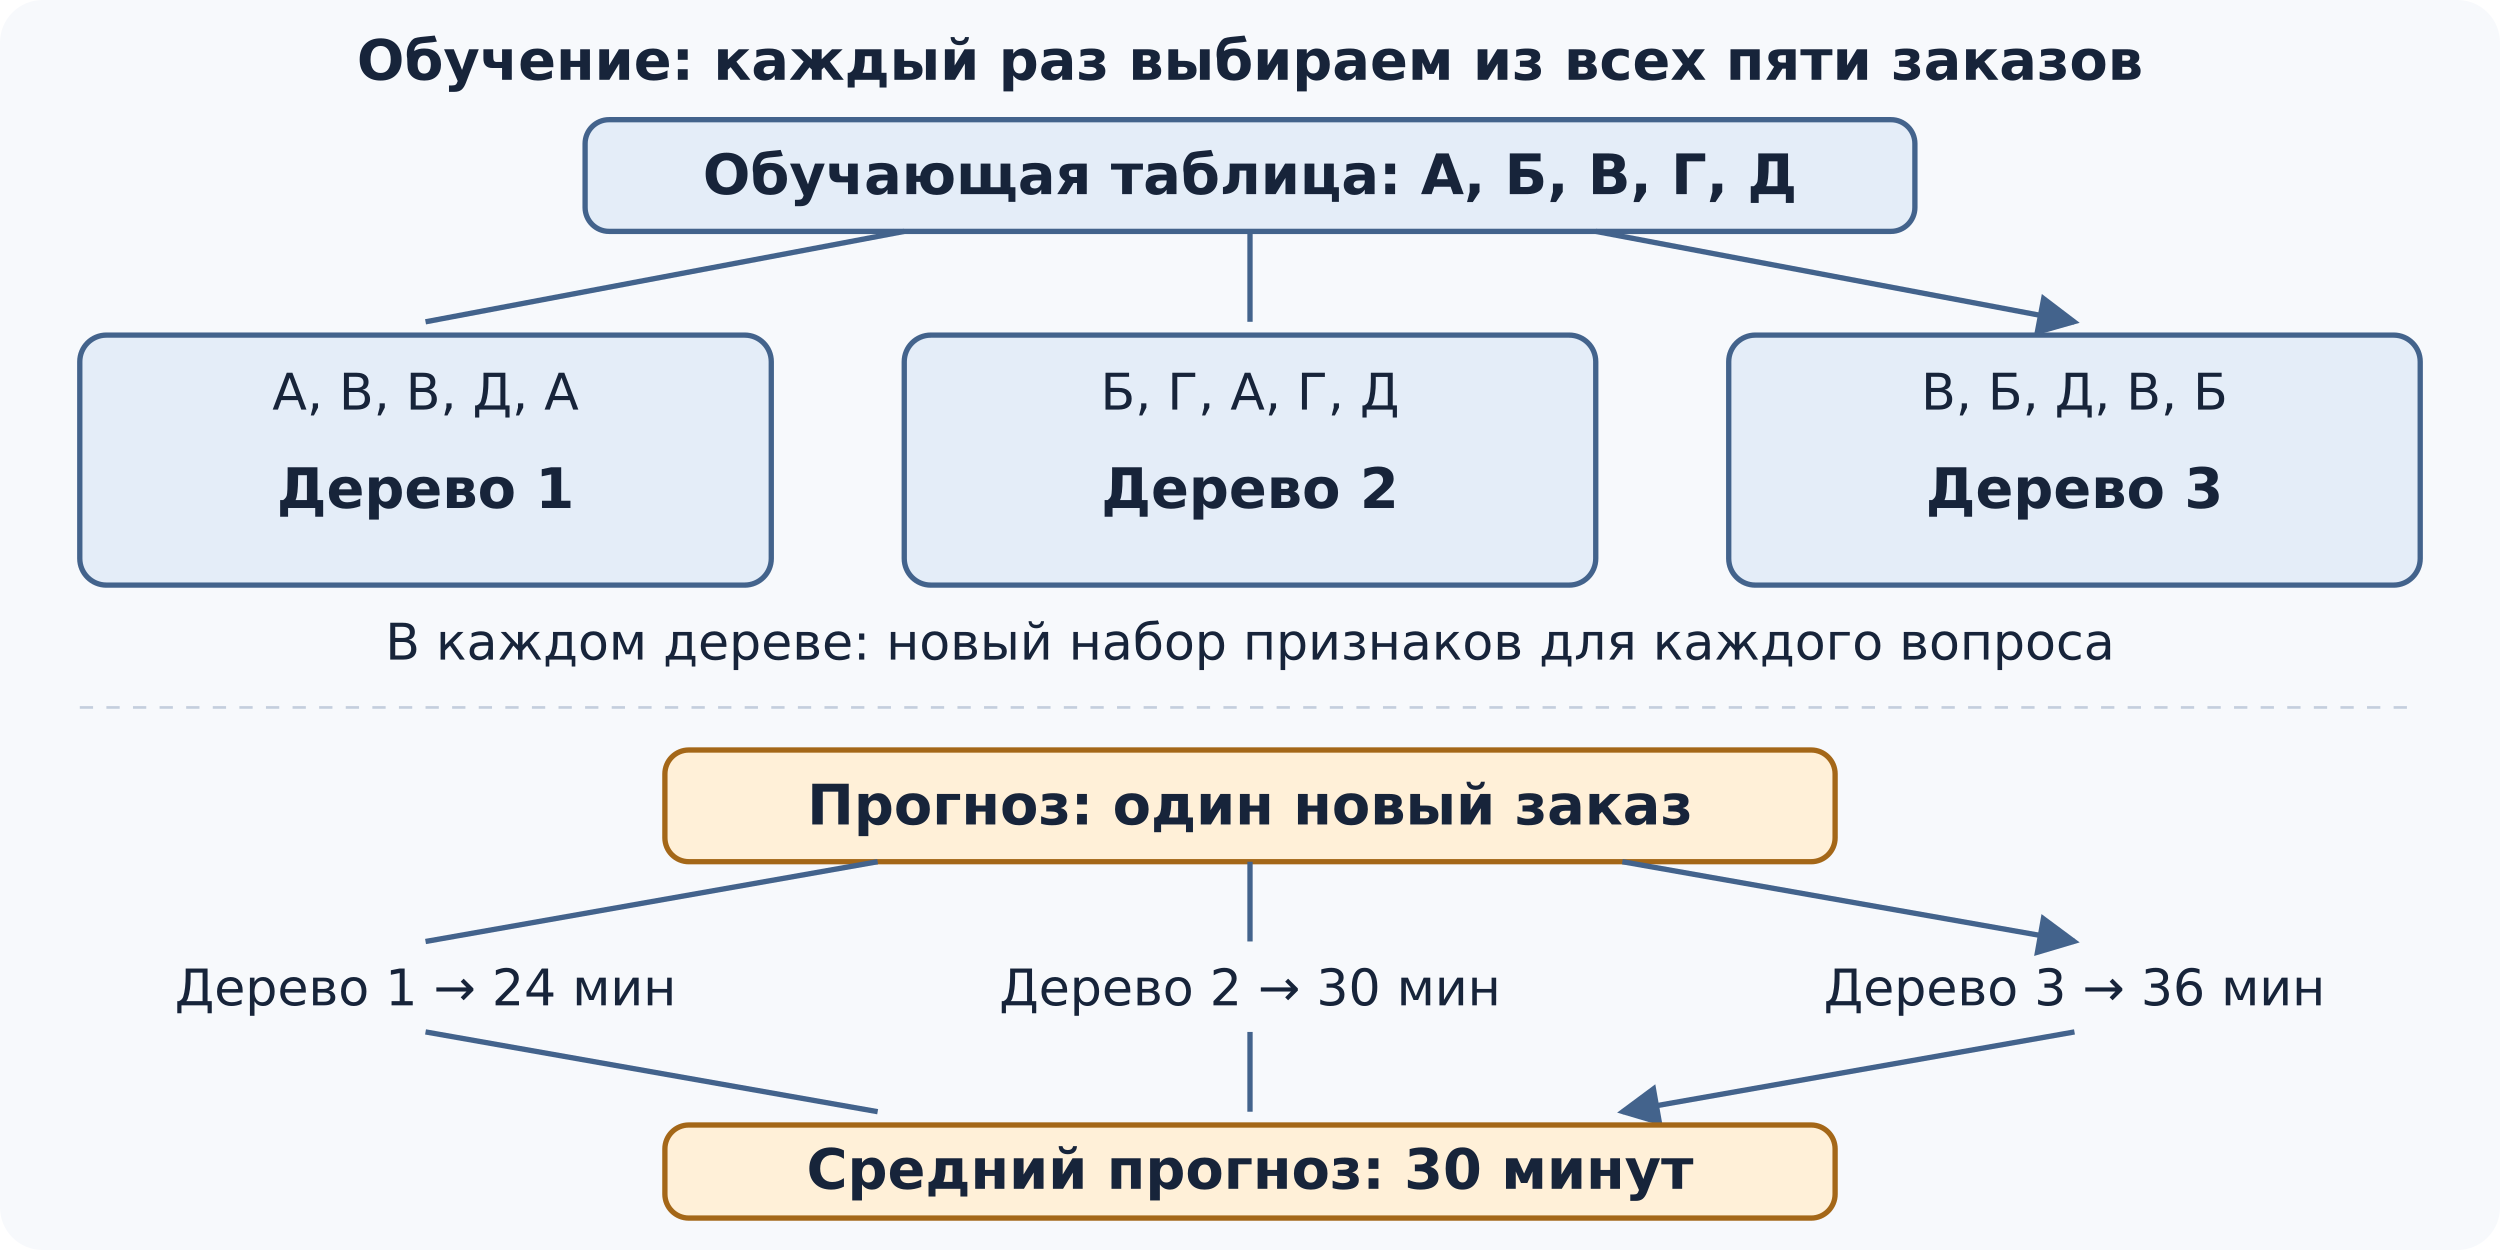
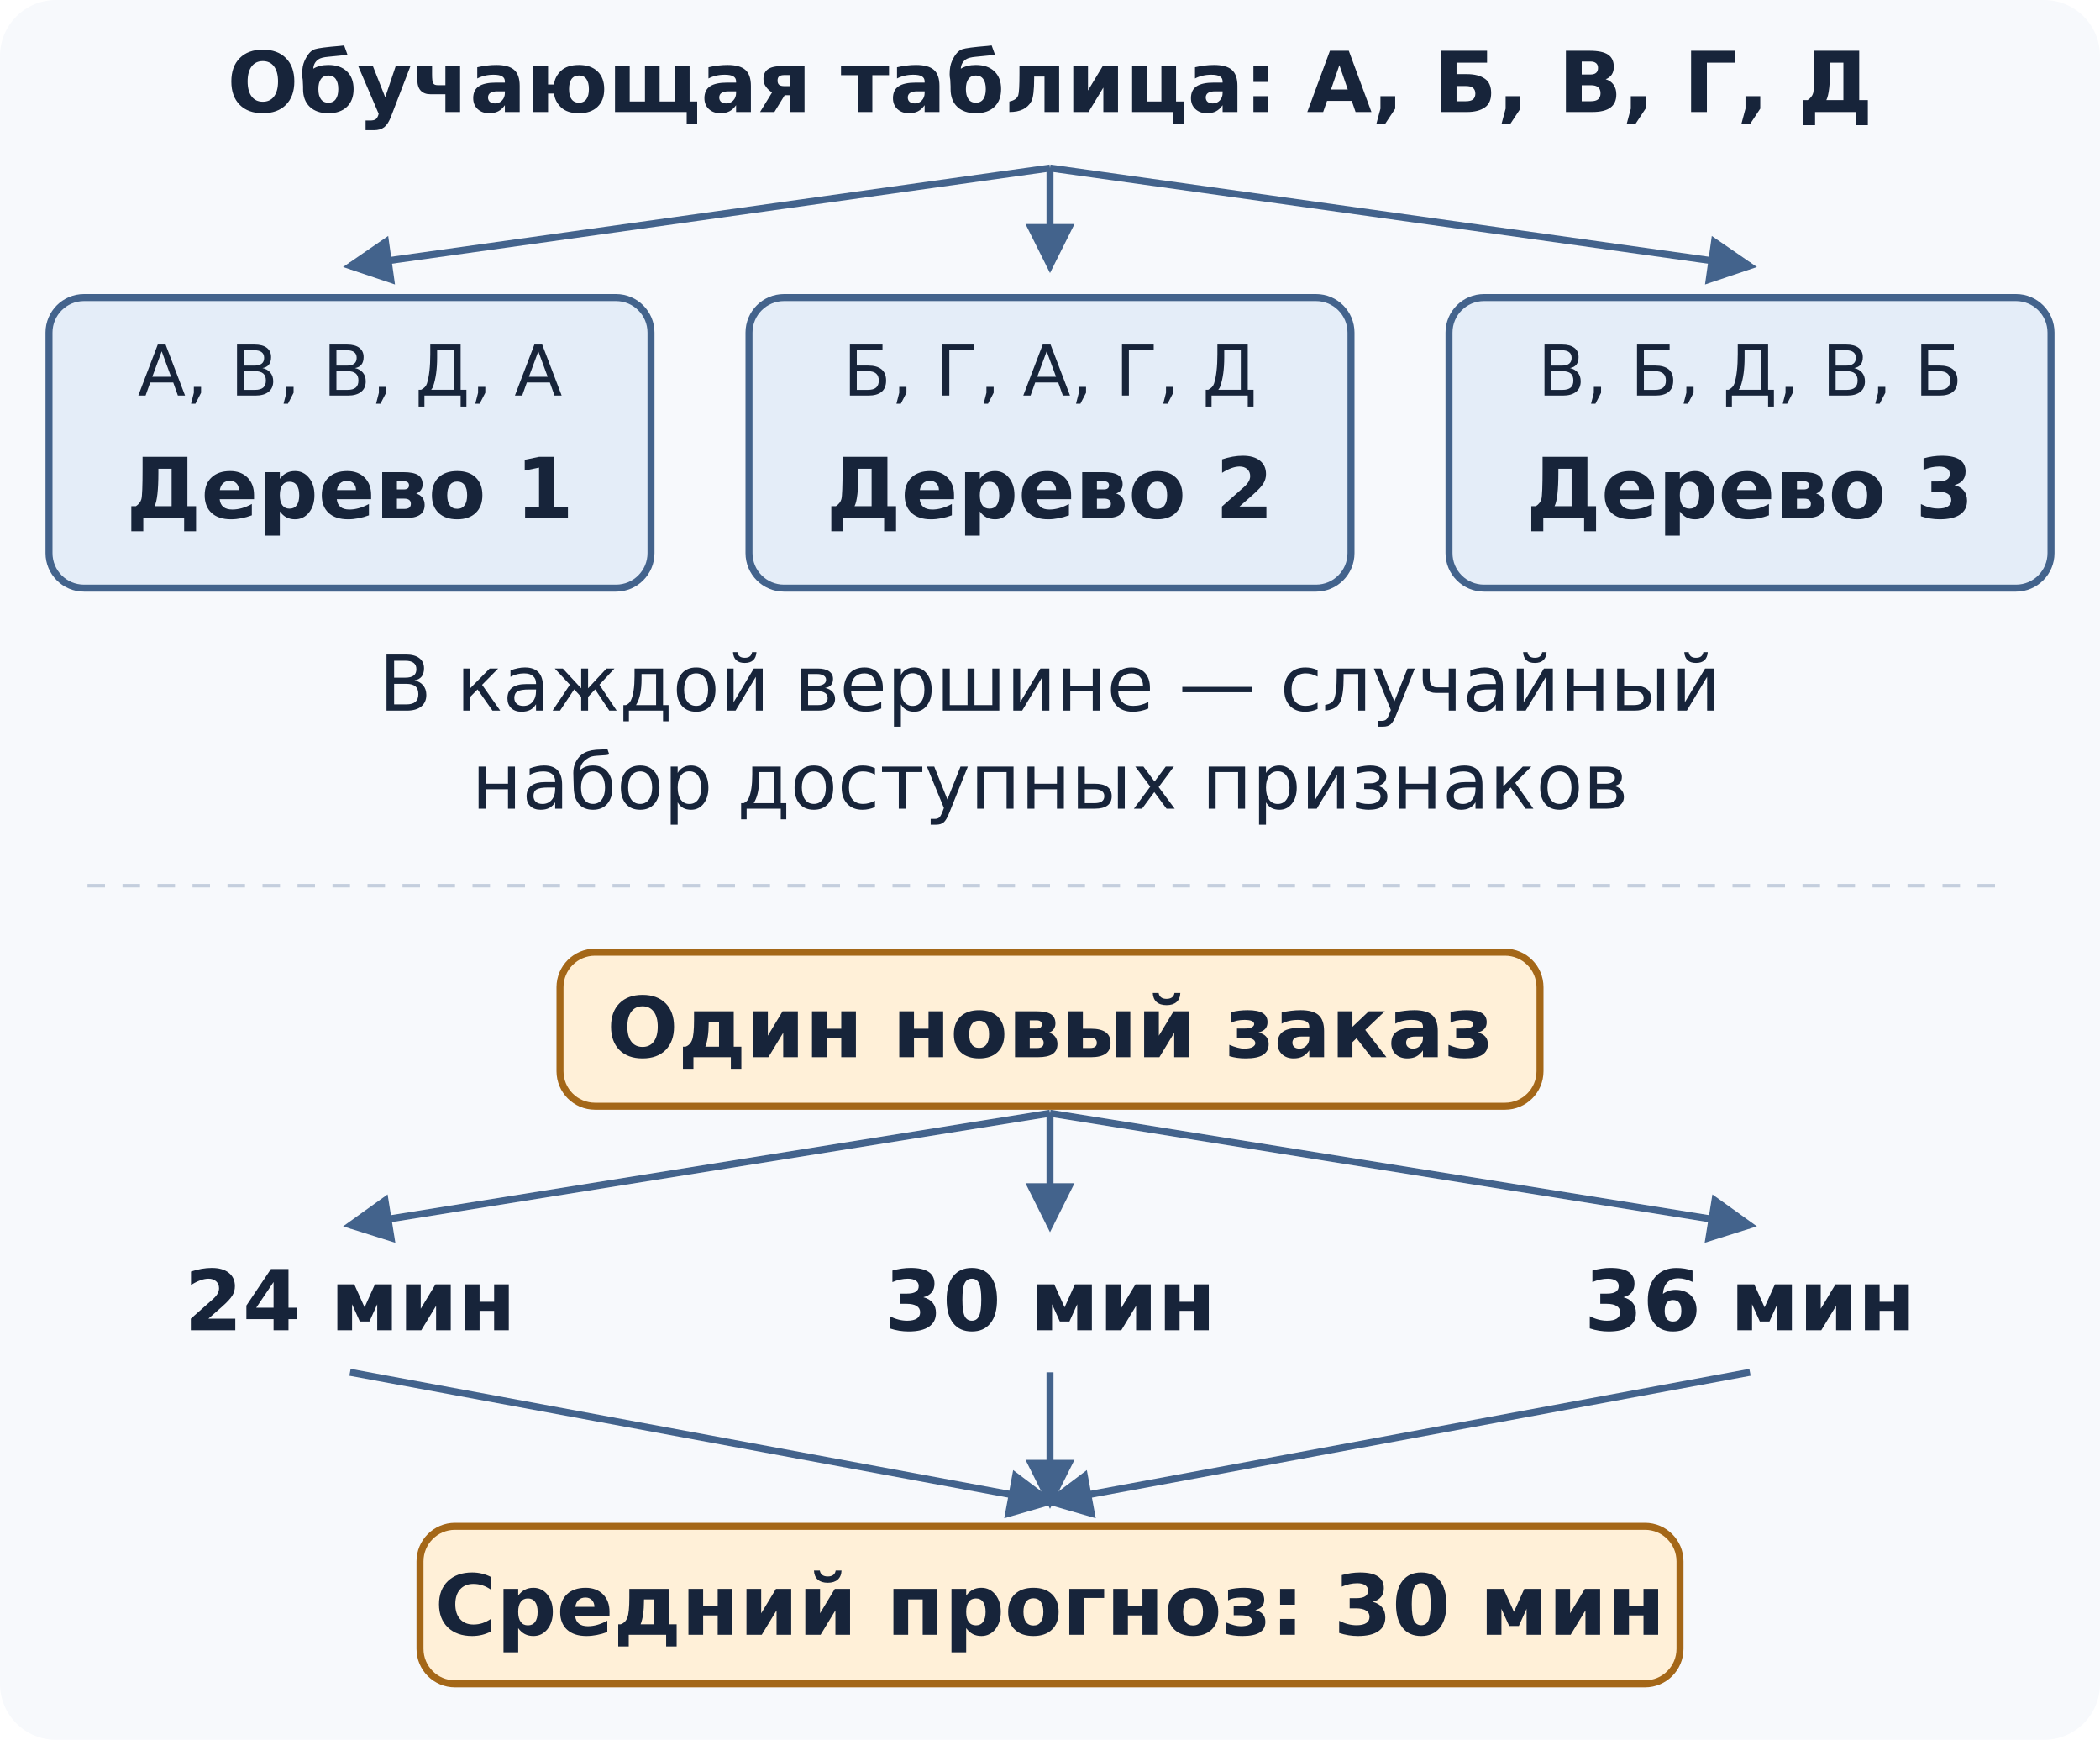
- <svg xmlns="http://www.w3.org/2000/svg" viewBox="0 0 940 470" role="img" aria-labelledby="title desc">
+ <svg xmlns="http://www.w3.org/2000/svg" viewBox="0 0 600 497" role="img" aria-labelledby="title desc">
  <defs>
-     <marker id="arrow" markerWidth="8" markerHeight="8" refX="7" refY="4" orient="auto">
-       <path d="M0 0 L8 4 L0 8 Z" fill="#43638c" />
+     <marker id="arrow" markerWidth="7" markerHeight="7" refX="6" refY="3.5" orient="auto">
+       <path d="M0 0 L7 3.5 L0 7 Z" fill="#43638c" />
    </marker>
  </defs>
-   <style>
-     text { font-family: 'DejaVu Sans', Arial, sans-serif; fill: #17243a; text-anchor: middle; }
-     .label { font-size: 21px; font-weight: 700; }
-     .small { font-size: 19px; }
-     .box { fill: #e4edf8; stroke: #43638c; stroke-width: 2; }
-     .new { fill: #fff0d8; stroke: #a46718; stroke-width: 2; }
-     .arrow { fill: none; stroke: #43638c; stroke-width: 2; marker-end: url(#arrow); }
-   </style>
-   <rect width="940" height="470" rx="16" fill="#f7f9fc" />
-   <text x="470" y="30" class="label">Обучение: каждый раз выбираем из всех пяти заказов</text>
-   <rect x="220" y="45" width="500" height="42" rx="9" class="box" />
-   <text x="470" y="73" class="label">Обучающая таблица: А, Б, В, Г, Д</text>
-   <path d="M340 87 L160 121 M470 87 V121 M600 87 L780 121" class="arrow" />
-   <rect x="30" y="126" width="260" height="94" rx="10" class="box" />
-   <text x="160" y="154" class="small">А, В, В, Д, А</text>
-   <text x="160" y="191" class="label">Дерево 1</text>
-   <rect x="340" y="126" width="260" height="94" rx="10" class="box" />
-   <text x="470" y="154" class="small">Б, Г, А, Г, Д</text>
-   <text x="470" y="191" class="label">Дерево 2</text>
-   <rect x="650" y="126" width="260" height="94" rx="10" class="box" />
-   <text x="780" y="154" class="small">В, Б, Д, В, Б</text>
-   <text x="780" y="191" class="label">Дерево 3</text>
-   <text x="470" y="248" class="small">В каждом дереве: новый набор признаков для каждого вопроса</text>
-   <path d="M30 266 H910" stroke="#c4cedd" stroke-dasharray="5 5" />
-   <rect x="250" y="282" width="440" height="42" rx="9" class="new" />
-   <text x="470" y="310" class="label">Прогноз: один новый заказ</text>
-   <path d="M330 324 L160 354 M470 324 V354 M610 324 L780 354" class="arrow" />
-   <text x="160" y="378" class="small">Дерево 1 → 24 мин</text>
-   <text x="470" y="378" class="small">Дерево 2 → 30 мин</text>
-   <text x="780" y="378" class="small">Дерево 3 → 36 мин</text>
-   <path d="M160 388 L330 418 M470 388 V418 M780 388 L610 418" class="arrow" />
-   <rect x="250" y="423" width="440" height="35" rx="9" class="new" />
-   <text x="470" y="447" class="label">Средний прогноз: 30 минут</text>
+   <style>text{font-family:'DejaVu Sans',Arial,sans-serif;fill:#17243a;font-size:22px;text-anchor:middle}.heading{font-size:24px;font-weight:700}.small{font-size:20px}.box{fill:#e4edf8;stroke:#43638c;stroke-width:2}.warm{fill:#fff0d8;stroke:#a46718;stroke-width:2}.arrow{fill:none;stroke:#43638c;stroke-width:2;marker-end:url(#arrow)}</style>
+   <rect width="600" height="497" rx="16" fill="#f7f9fc" />
+   <text x="300" y="32" class="heading">Обучающая таблица: А, Б, В, Г, Д</text>
+   <path d="M300 48 L100 76" class="arrow" />
+   <rect x="14" y="85" width="172" height="83" rx="10" class="box" />
+   <text x="100" y="113" class="small">А, В, В, Д, А</text>
+   <text x="100" y="148" class="heading">Дерево 1</text>
+   <path d="M300 48 L300 76" class="arrow" />
+   <rect x="214" y="85" width="172" height="83" rx="10" class="box" />
+   <text x="300" y="113" class="small">Б, Г, А, Г, Д</text>
+   <text x="300" y="148" class="heading">Дерево 2</text>
+   <path d="M300 48 L500 76" class="arrow" />
+   <rect x="414" y="85" width="172" height="83" rx="10" class="box" />
+   <text x="500" y="113" class="small">В, Б, Д, В, Б</text>
+   <text x="500" y="148" class="heading">Дерево 3</text>
+   <text x="300" y="203" class="">В каждой вершине — случайный</text>
+   <text x="300" y="231" class="">набор доступных признаков</text>
+   <path d="M25 253 H575" stroke="#c4cedd" stroke-dasharray="5 5" />
+   <rect x="160" y="272" width="280" height="44" rx="10" class="warm" />
+   <text x="300" y="302" class="heading">Один новый заказ</text>
+   <path d="M300 318 L100 350" class="arrow" />
+   <text x="100" y="380" class="heading">24 мин</text>
+   <path d="M100 392 L300 429" class="arrow" />
+   <path d="M300 318 L300 350" class="arrow" />
+   <text x="300" y="380" class="heading">30 мин</text>
+   <path d="M300 392 L300 429" class="arrow" />
+   <path d="M300 318 L500 350" class="arrow" />
+   <text x="500" y="380" class="heading">36 мин</text>
+   <path d="M500 392 L300 429" class="arrow" />
+   <rect x="120" y="436" width="360" height="45" rx="10" class="warm" />
+   <text x="300" y="467" class="heading">Средний прогноз: 30 мин</text>
</svg>
